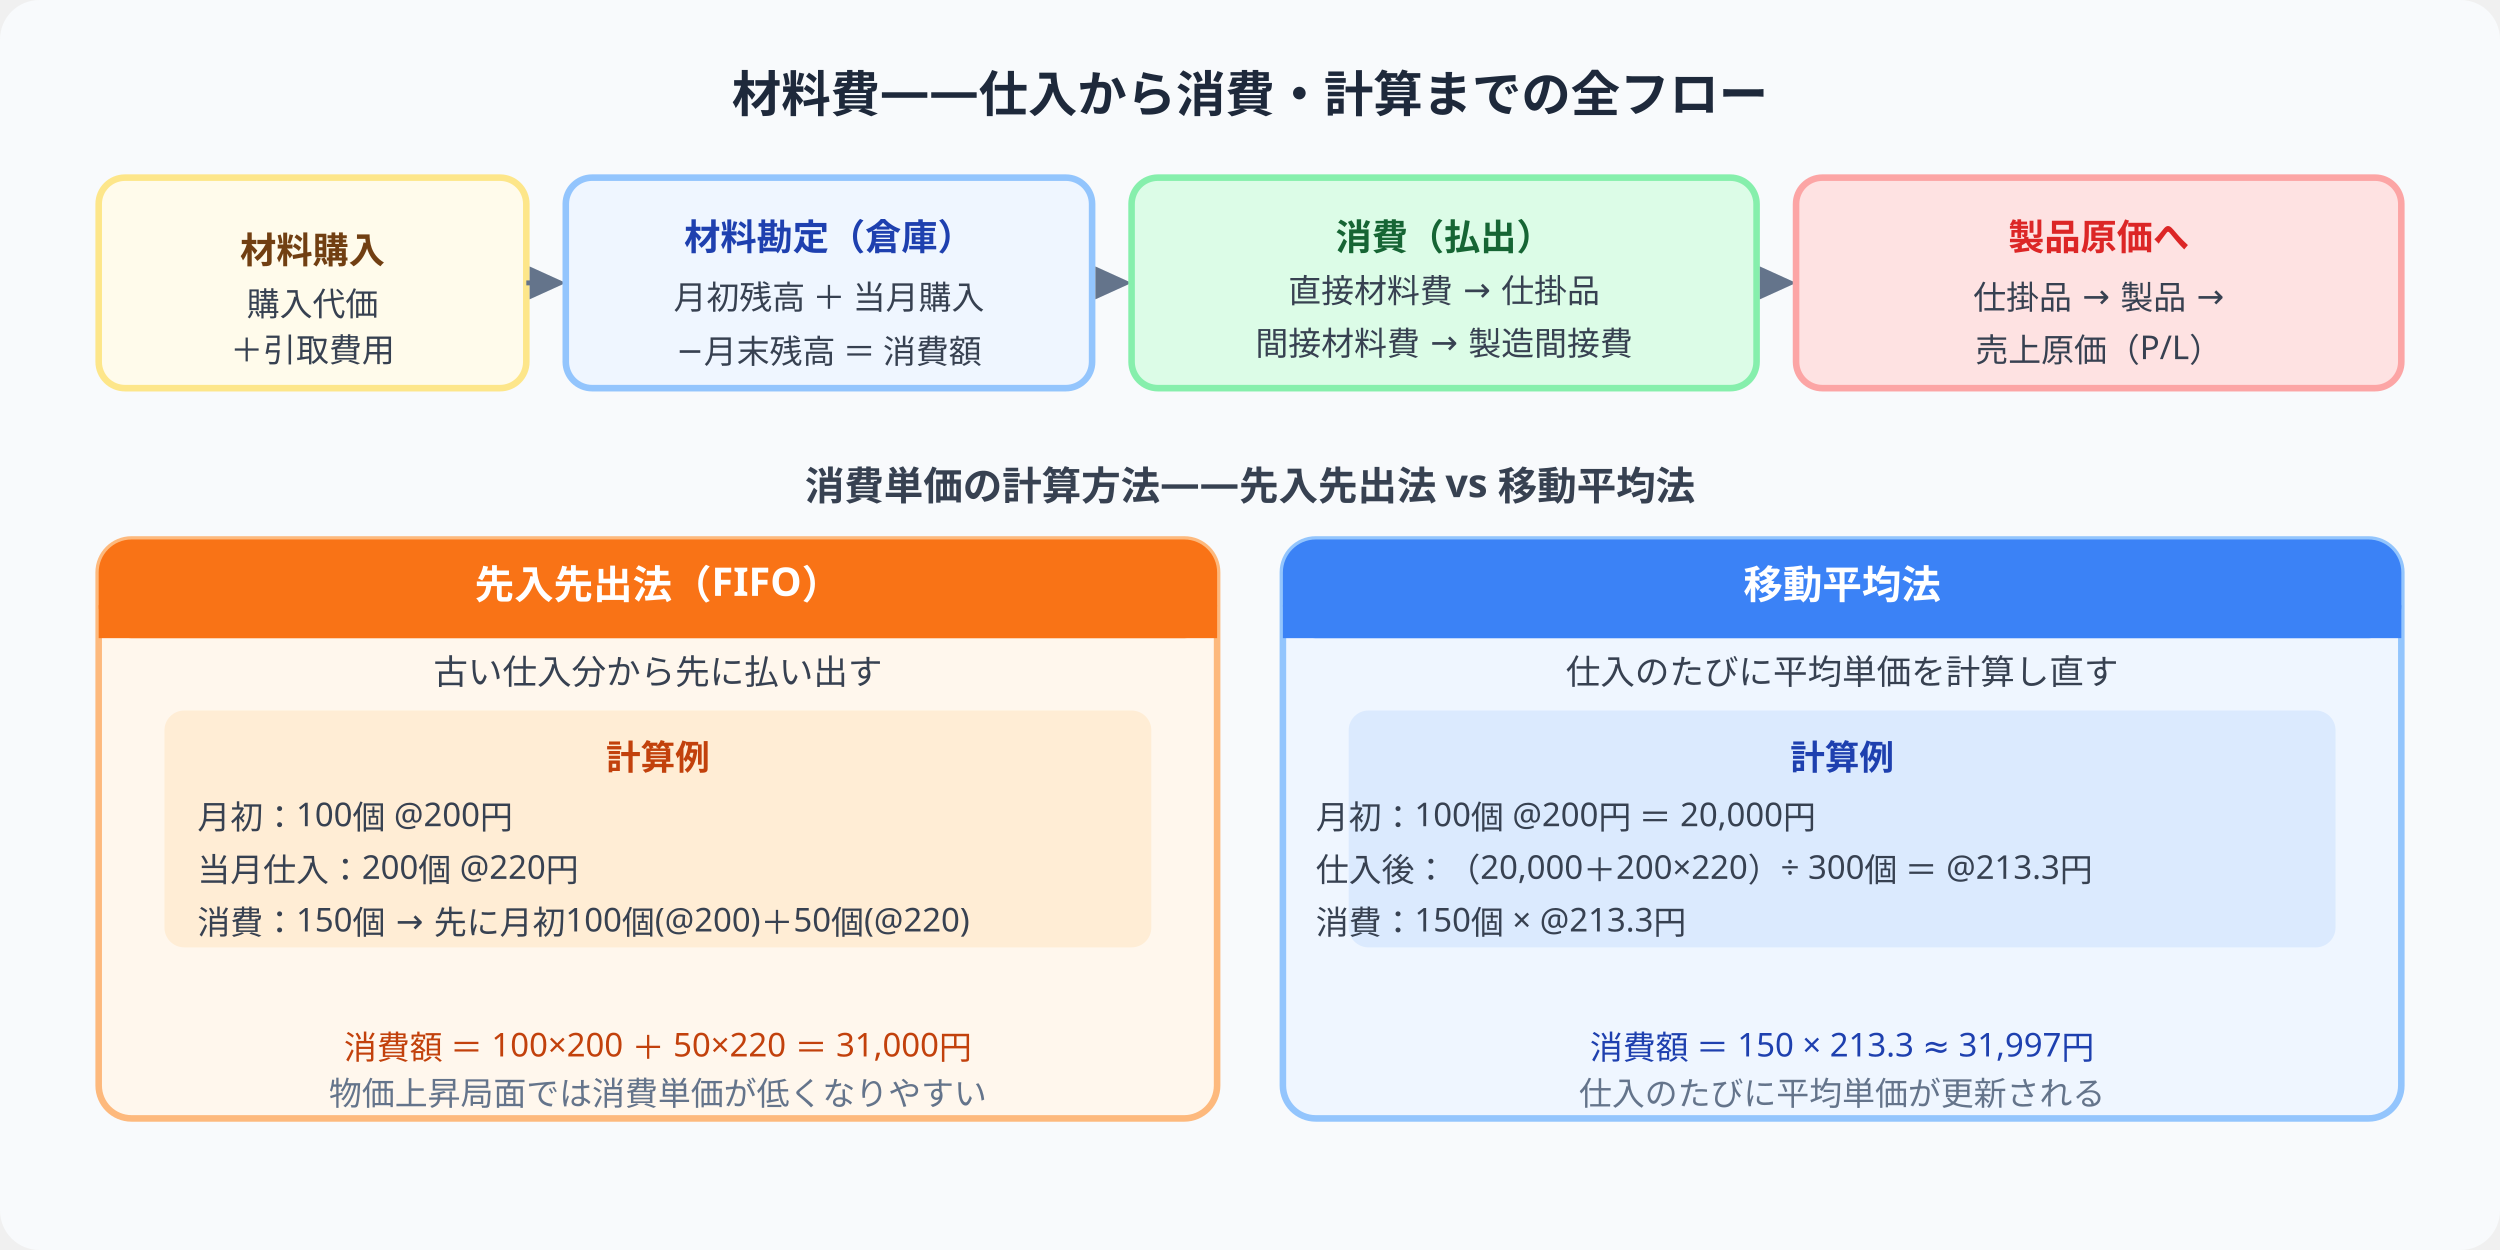
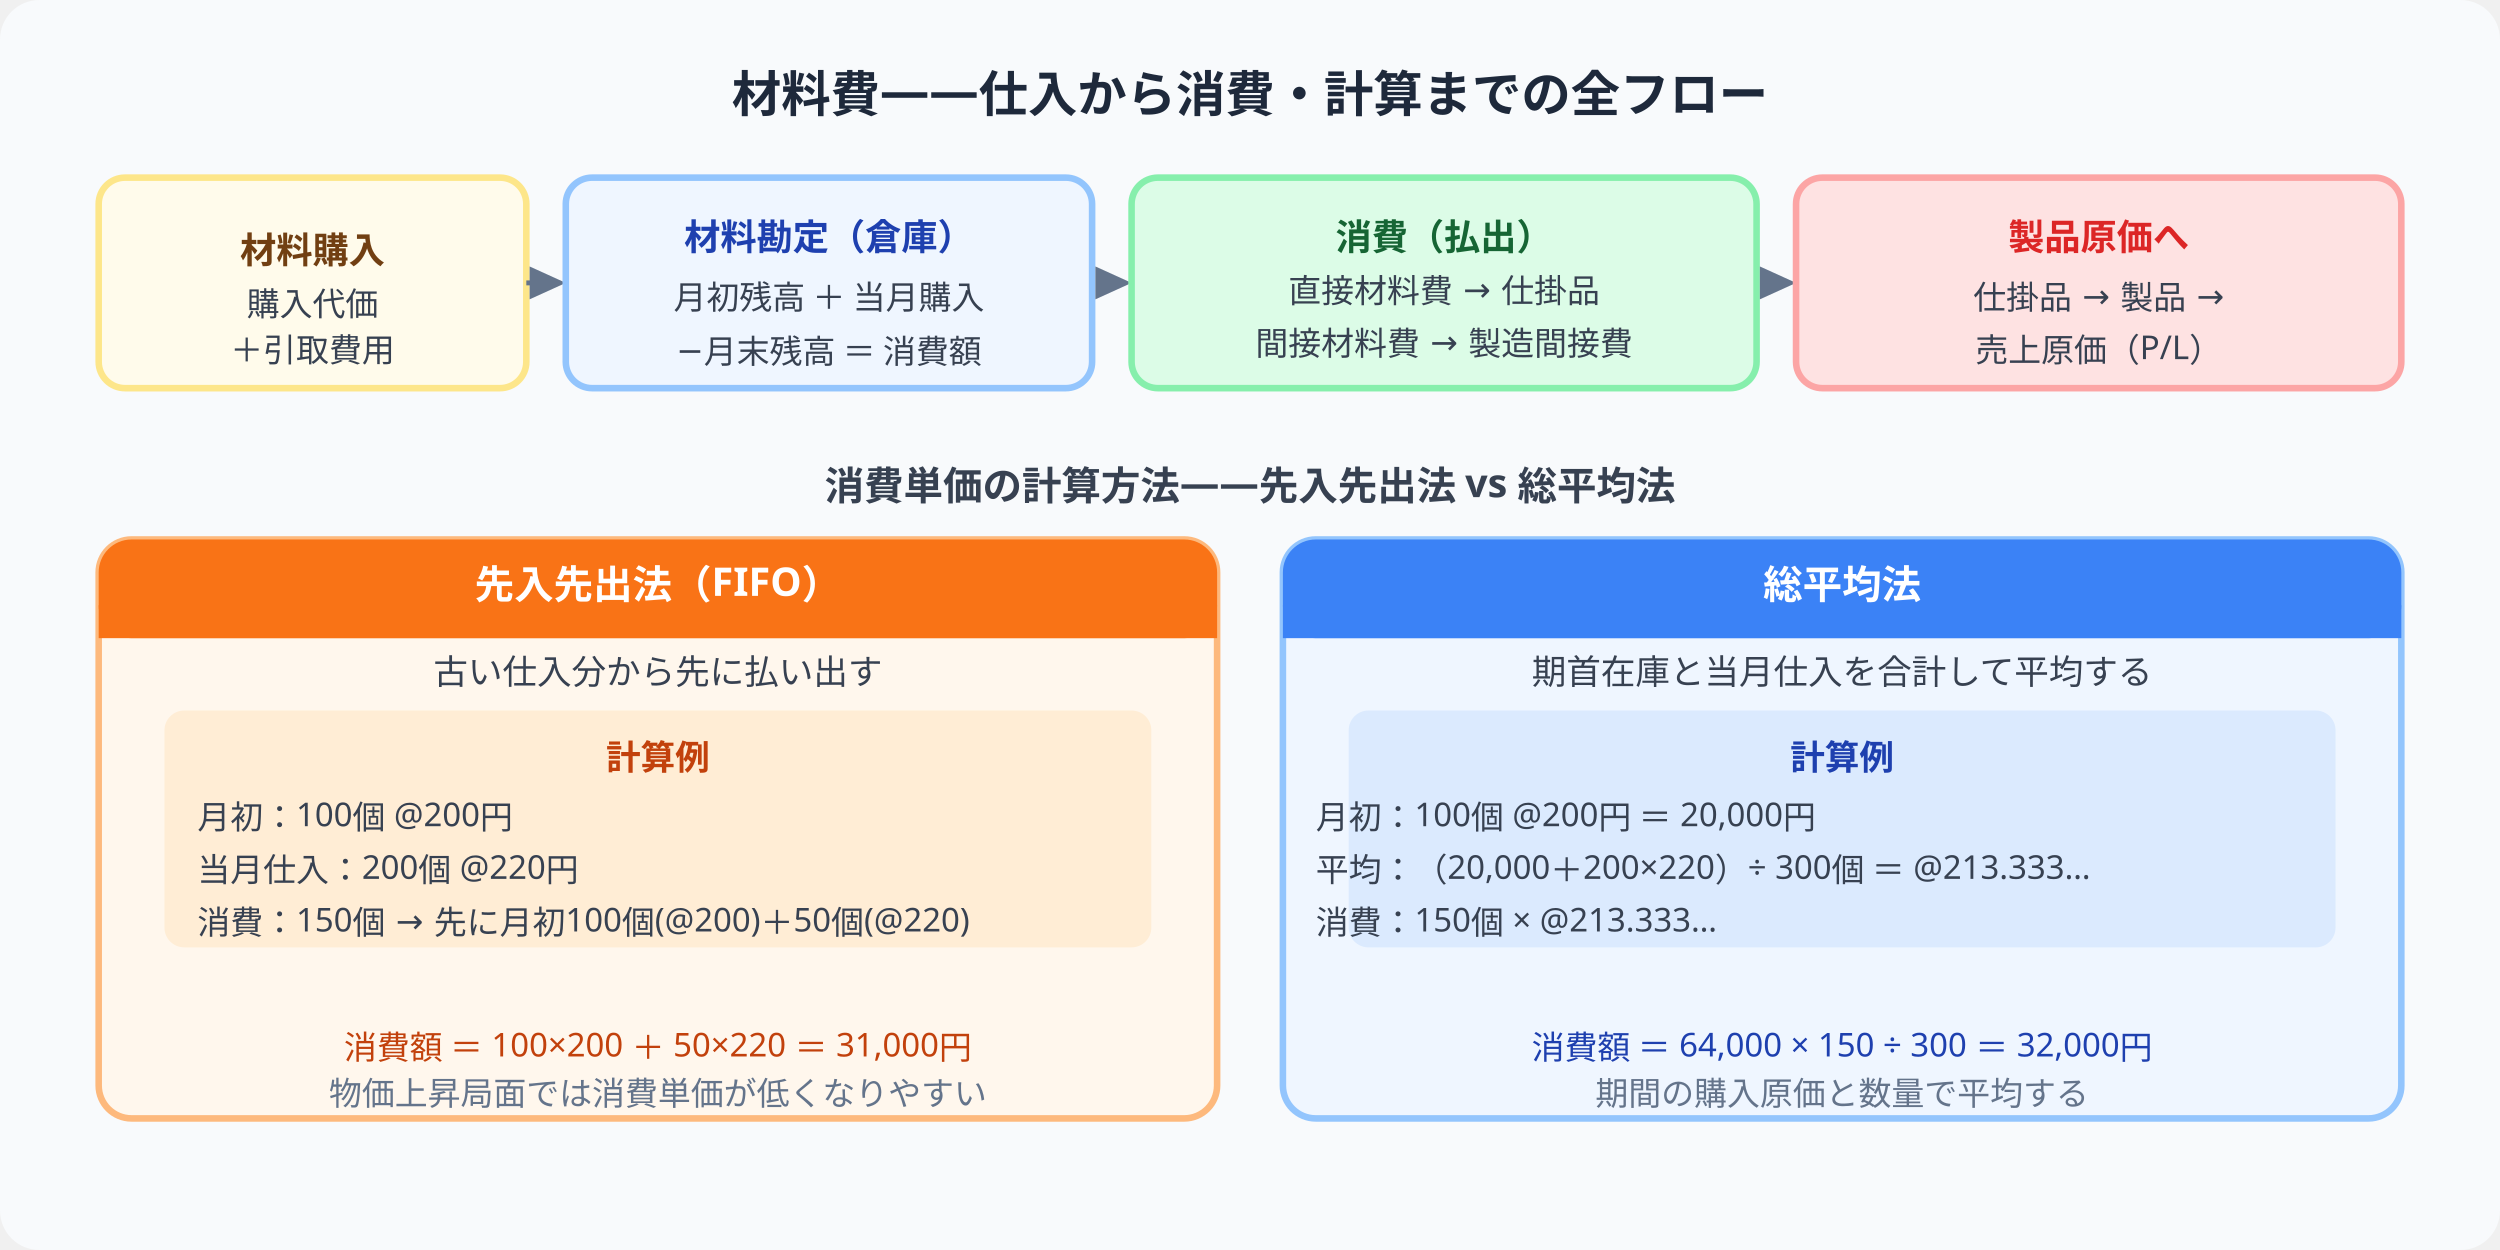
<svg xmlns="http://www.w3.org/2000/svg" viewBox="0 0 760 380" width="760" height="380">
  <defs>
    <style>text { font-family: 'Noto Sans JP','Hiragino Sans',sans-serif; }</style>
  </defs>
  <rect width="760" height="380" rx="12" fill="#F8FAFC" />
  <text x="380" y="34" text-anchor="middle" font-size="15" font-weight="700" fill="#1E293B">材料費——仕入から消費・計算までの全フロー</text>
  <rect x="30" y="54" width="130" height="64" rx="8" fill="#FFFBEB" stroke="#FDE68A" stroke-width="2" />
  <text x="95" y="80" text-anchor="middle" font-size="11" font-weight="700" fill="#713F12">材料購入</text>
  <text x="95" y="96" text-anchor="middle" font-size="10" fill="#374151">購入代価</text>
  <text x="95" y="110" text-anchor="middle" font-size="10" fill="#374151">＋引取費用</text>
  <polygon points="172,86 161,81 161,91" fill="#64748B" />
  <line x1="160" y1="86" x2="162" y2="86" stroke="#64748B" stroke-width="1.5" />
  <rect x="172" y="54" width="160" height="64" rx="8" fill="#EFF6FF" stroke="#93C5FD" stroke-width="2" />
  <text x="252" y="76" text-anchor="middle" font-size="11" font-weight="700" fill="#1E40AF">材料勘定（倉庫）</text>
  <text x="252" y="94" text-anchor="middle" font-size="10" fill="#374151">月初残高 ＋ 当月購入</text>
  <text x="252" y="110" text-anchor="middle" font-size="10" fill="#374151">−月末残高 ＝ 消費額</text>
  <polygon points="344,86 333,81 333,91" fill="#64748B" />
  <rect x="344" y="54" width="190" height="64" rx="8" fill="#DCFCE7" stroke="#86EFAC" stroke-width="2" />
  <text x="439" y="76" text-anchor="middle" font-size="11" font-weight="700" fill="#166534">消費（払出）</text>
  <text x="439" y="92" text-anchor="middle" font-size="10" fill="#374151">直接材料費 → 仕掛品</text>
  <text x="439" y="108" text-anchor="middle" font-size="10" fill="#374151">間接材料費 → 製造間接費</text>
  <polygon points="546,86 535,81 535,91" fill="#64748B" />
  <rect x="546" y="54" width="184" height="64" rx="8" fill="#FEE2E2" stroke="#FCA5A5" stroke-width="2" />
  <text x="638" y="76" text-anchor="middle" font-size="11" font-weight="700" fill="#DC2626">製品原価へ</text>
  <text x="638" y="94" text-anchor="middle" font-size="10" fill="#374151">仕掛品 → 製品 →</text>
  <text x="638" y="110" text-anchor="middle" font-size="10" fill="#374151">売上原価（P/L）</text>
-   <text x="380" y="152" text-anchor="middle" font-size="12" font-weight="700" fill="#374151">消費単価の計算方法——先入先出法 vs 移動平均法</text>
+   <text x="380" y="152" text-anchor="middle" font-size="12" font-weight="700" fill="#374151">消費単価の計算方法——先入先出法 vs 総平均法</text>
  <rect x="30" y="164" width="340" height="176" rx="10" fill="#FFF7ED" stroke="#FDB97D" stroke-width="2" />
  <rect x="30" y="164" width="340" height="30" rx="10" fill="#F97316" />
  <rect x="30" y="184" width="340" height="10" fill="#F97316" />
  <text x="200" y="182" text-anchor="middle" font-size="12" font-weight="700" fill="#fff">先入先出法（FIFO）</text>
  <text x="200" y="208" text-anchor="middle" font-size="10.5" fill="#374151">古い仕入分から先に払い出す</text>
  <rect x="50" y="216" width="300" height="72" rx="6" fill="#FFEDD5" />
  <text x="200" y="234" text-anchor="middle" font-size="10.5" font-weight="700" fill="#C2410C">計算例</text>
  <text x="60" y="252" font-size="10" fill="#374151">月初：100個 @200円</text>
  <text x="60" y="268" font-size="10" fill="#374151">当月仕入：200個 @220円</text>
  <text x="60" y="284" font-size="10" fill="#374151">消費：150個 → 先に月初100個(@200)＋50個(@220)</text>
  <text x="200" y="322" text-anchor="middle" font-size="10" fill="#C2410C">消費額 ＝ 100×200 ＋ 50×220 ＝ 31,000円</text>
  <text x="200" y="336" text-anchor="middle" font-size="10" fill="#64748B">物価上昇局面では消費単価が低くなりやすい</text>
  <rect x="390" y="164" width="340" height="176" rx="10" fill="#EFF6FF" stroke="#93C5FD" stroke-width="2" />
  <rect x="390" y="164" width="340" height="30" rx="10" fill="#3B82F6" />
  <rect x="390" y="184" width="340" height="10" fill="#3B82F6" />
-   <text x="560" y="182" text-anchor="middle" font-size="12" font-weight="700" fill="#fff">移動平均法</text>
-   <text x="560" y="208" text-anchor="middle" font-size="10.5" fill="#374151">仕入のたびに平均単価を計算し直す</text>
+   <text x="560" y="182" text-anchor="middle" font-size="12" font-weight="700" fill="#fff">総平均法</text>
+   <text x="560" y="208" text-anchor="middle" font-size="10.5" fill="#374151">期首在庫と当月仕入を合計して平均する</text>
  <rect x="410" y="216" width="300" height="72" rx="6" fill="#DBEAFE" />
  <text x="560" y="234" text-anchor="middle" font-size="10.5" font-weight="700" fill="#1E40AF">計算例</text>
  <text x="400" y="252" font-size="10" fill="#374151">月初：100個 @200円 ＝ 20,000円</text>
-   <text x="400" y="268" font-size="10" fill="#374151">仕入後：（20,000＋200×220）÷ 300個 ＝ @213.3円</text>
-   <text x="400" y="284" font-size="10" fill="#374151">消費：150個 × @213.3円</text>
-   <text x="560" y="322" text-anchor="middle" font-size="10" fill="#1E40AF">消費額 ＝ 150 × 213.3 ≈ 31,997円</text>
-   <text x="560" y="336" text-anchor="middle" font-size="10" fill="#64748B">仕入のたびに平均単価が更新される</text>
+   <text x="400" y="268" font-size="10" fill="#374151">平均：（20,000＋200×220）÷ 300個 ＝ @213.333…</text>
+   <text x="400" y="284" font-size="10" fill="#374151">消費：150個 × @213.333…</text>
+   <text x="560" y="322" text-anchor="middle" font-size="10" fill="#1E40AF">消費額 ＝ 64,000 × 150 ÷ 300 ＝ 32,000円</text>
+   <text x="560" y="336" text-anchor="middle" font-size="10" fill="#64748B">期間の購入原価と数量で平均する</text>
</svg>
